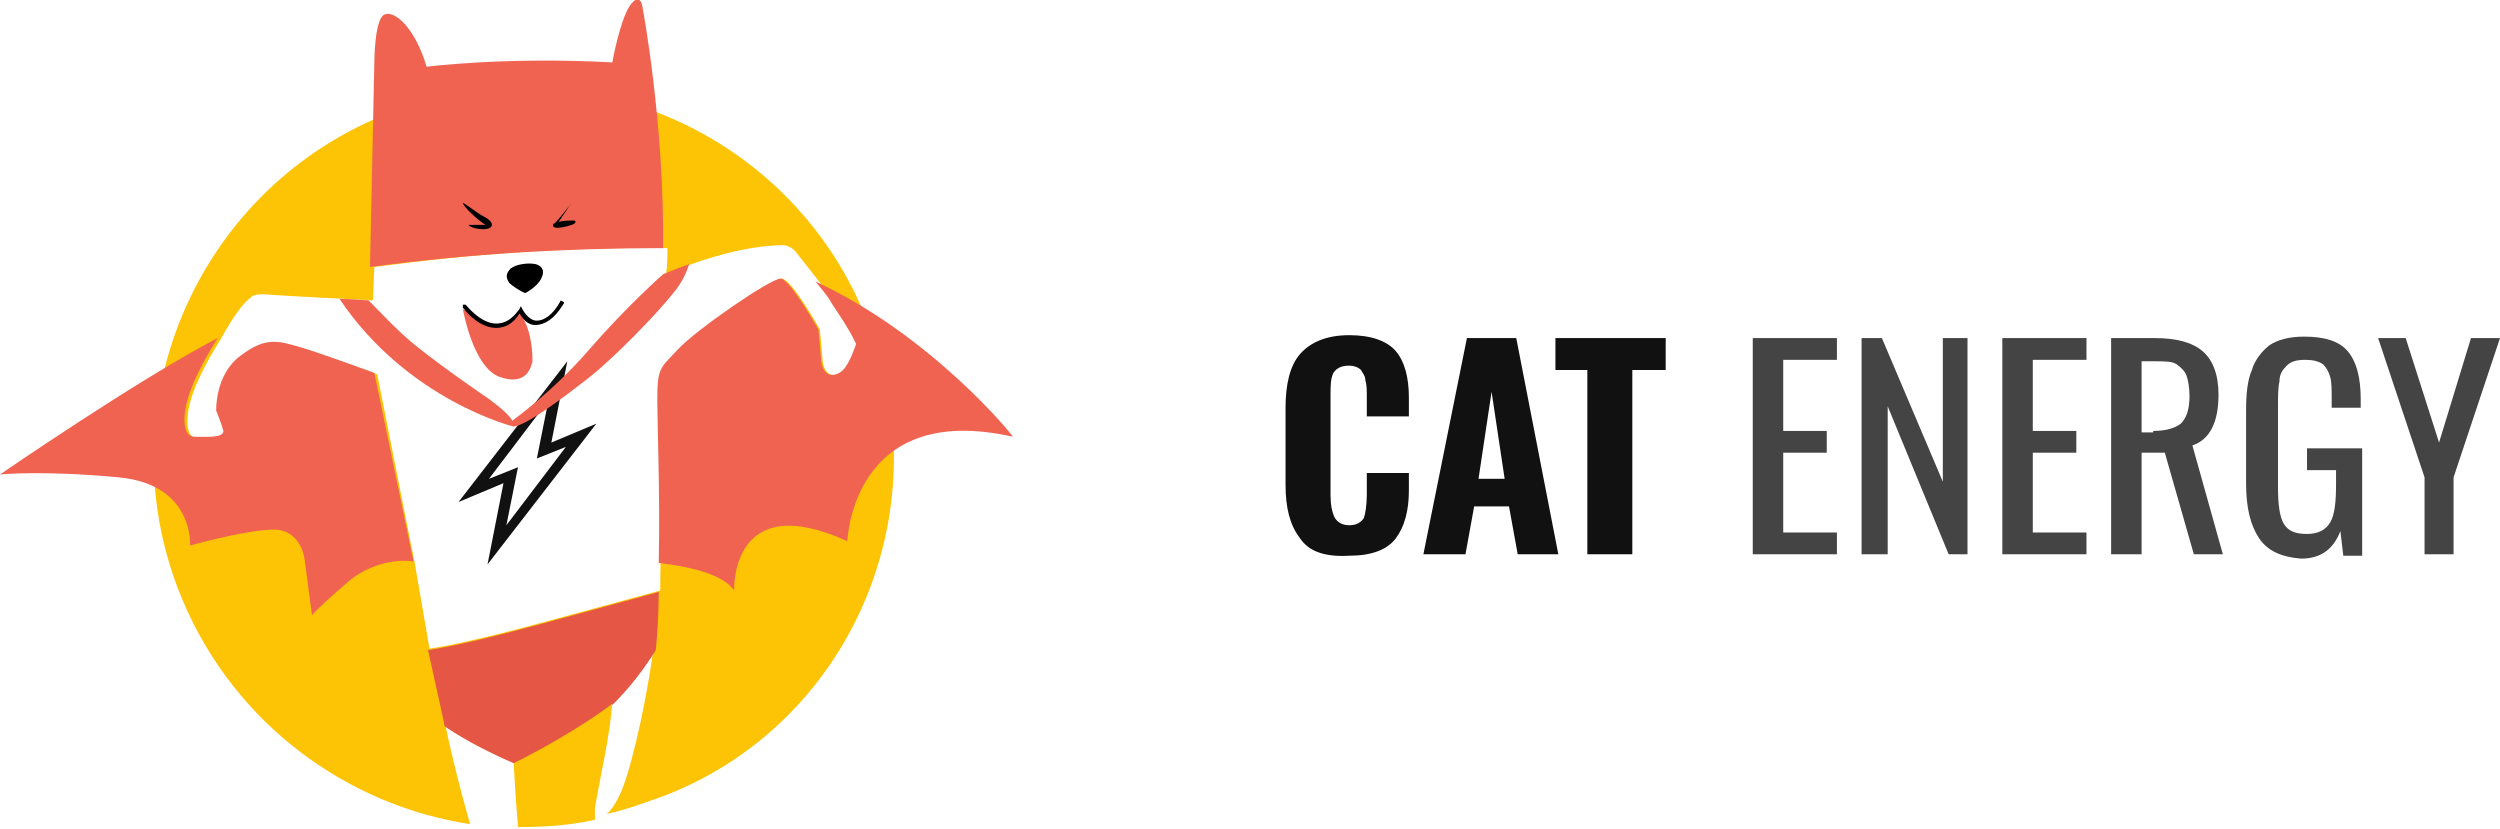
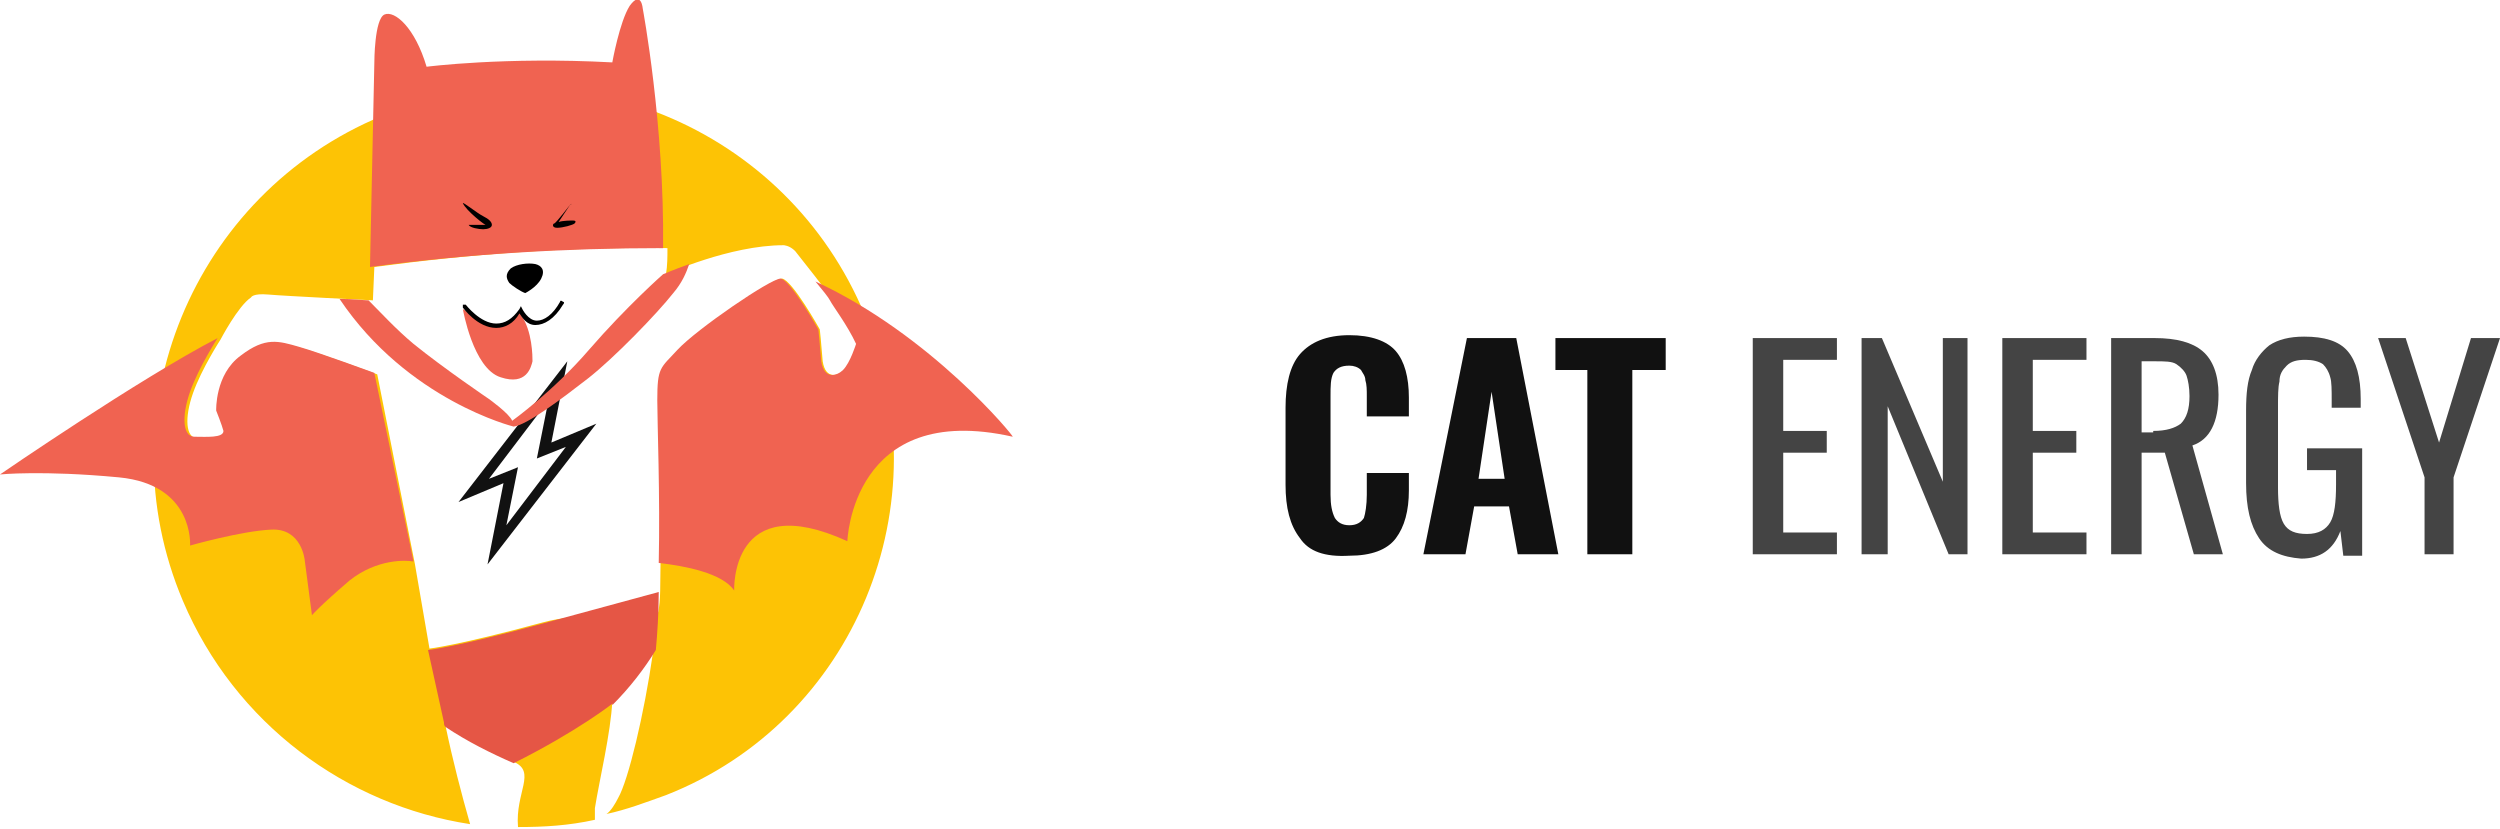
- <svg xmlns="http://www.w3.org/2000/svg" version="1.1" id="Layer_2" x="0px" y="0px" viewBox="0 0 172.3 57.1" style="enable-background:new 0 0 172.3 57.1;" xml:space="preserve">
-   <style type="text/css">
-     .st0 {
-       fill: #FDC305;
-     }
-     .st1 {
-       fill: #F06351;
-     }
-     .st2 {
-       fill: #E55645;
-     }
-     .st3 {
-       fill: #111111;
-     }
-     .st4 {
-       fill: #444444;
-     }
-   </style>
-   <path class="st0" d="M59.6,21.7C54.2,8.7,39.3,2.6,26.3,8S7.1,28.4,12.6,41.4c3.6,8.5,11.3,14.1,19.8,15.4c-0.6-2.1-1.2-4.4-1.7-6.8   c1.5,1,3.1,1.8,4.7,2.5c0,0,0,0,0,0c0,0,0.1,2.1,0.3,4.5c1.8,0,3.5-0.1,5.3-0.5c0-0.2,0-0.4,0-0.8c0.3-1.9,1.1-5.2,1.2-7.4   c1.1-1.1,2.1-2.3,2.9-3.7c0,0,0,0,0,0c0,0.1,0,0.3-0.1,0.4c-0.6,4.2-1.7,8.8-2.4,10c-0.2,0.4-0.5,0.9-0.8,1.1   c1.4-0.3,2.7-0.8,4.1-1.3C58.9,49.7,65.1,34.7,59.6,21.7z M58.2,25.5c-0.4,0.4-1.3,0.7-1.5-0.6c-0.1-1.3-0.2-2.2-0.2-2.2   s-1.9-3.4-2.6-3.5c-0.7,0-5.8,3.5-7.1,4.9c-1.2,1.3-1.4,1.2-1.4,3.5c0,1.7,0.2,8.1,0.1,13.1v0v0c0,0-2.2,0.6-8.1,2.2   c-5.9,1.6-7.8,1.8-7.8,1.8l-1-5.8c0,0,0,0,0,0c0,0,0,0,0,0c0,0,0,0,0,0c0,0,0,0,0,0c0,0,0,0,0,0c0,0,0,0,0,0l-2.6-13.1   c0,0-3.8-1.4-5.2-1.8c-1.4-0.4-2.3-0.7-4,0.6c-1.8,1.3-1.7,3.8-1.7,3.8s0.4,1,0.5,1.4c0,0.5-1.2,0.4-2,0.4s-0.9-1.4-0.3-3.1   c0.6-1.7,1.9-3.7,1.9-3.7s1.2-2.3,2.1-2.9c0,0,0.1-0.3,1.2-0.2c1.1,0.1,7.2,0.4,7.2,0.4l0.1-2.3c6.7-0.9,13.4-1.4,20.2-1.3   c0,0.6,0,1.2-0.1,1.8c0,0,4.4-2,8.1-2c0,0,0.4,0,0.8,0.4c0.3,0.4,2.4,3,2.6,3.4c0.2,0.4,1.2,1.7,1.8,3C59,23.7,58.6,25.1,58.2,25.5z   " />
-   <path class="st1" d="M56.2,19.4c0.5,0.6,0.9,1.1,1,1.3c0.2,0.4,1.2,1.7,1.8,3c0,0-0.4,1.3-0.9,1.8c-0.4,0.4-1.3,0.7-1.5-0.6   c-0.1-1.3-0.2-2.2-0.2-2.2s-1.9-3.4-2.6-3.5c-0.7,0-5.8,3.5-7.1,4.9c-1.2,1.3-1.4,1.2-1.4,3.5c0,1.5,0.2,6.6,0.1,11.2   c1.8,0.2,4.4,0.7,5.2,1.9c0,0-0.3-7.1,7.8-3.4c0,0,0.3-9.7,11.4-7.2C69.9,30.1,64.2,23.1,56.2,19.4z" />
-   <path class="st1" d="M45.7,17.1c0.1-8.5-1.4-16.5-1.4-16.5s-0.1-1.3-0.9-0.2c-0.7,1.1-1.2,3.9-1.2,3.9c-7.4-0.4-12.8,0.3-12.8,0.3   c-0.8-2.7-2.2-3.9-2.9-3.6c-0.7,0.3-0.7,3.3-0.7,3.3l-0.3,14.1C32.2,17.5,39,17.1,45.7,17.1z" />
-   <path class="st2" d="M45.2,44.8c0.1-1.1,0.2-2.5,0.2-4c0,0-2.2,0.6-8.1,2.2c-5.9,1.6-7.8,1.8-7.8,1.8l1.1,5c0,0.1,0,0.2,0.1,0.3   c1.5,1,3.1,1.8,4.7,2.5c4.4-2.2,6.8-4.1,6.8-4.1c0,0,0,0,0,0.1C43.4,47.4,44.4,46.1,45.2,44.8z" />
-   <path d="M31.9,14c0-0.1,1,0.7,1.4,0.9s0.6,0.4,0.6,0.6s-0.3,0.3-0.6,0.3s-0.9-0.1-1-0.3c0,0,0.6,0,0.9,0h0.3   C33.5,15.6,32.1,14.5,31.9,14z" />
-   <path d="M39.3,14.1c0,0-1,1.3-1.1,1.3s-0.2,0.3,0.2,0.3s1.1-0.2,1.2-0.3s0.1-0.2-0.1-0.2c-0.2,0-0.7,0-1,0.1L39.3,14.1   C39.4,14.1,39.4,14,39.3,14.1z" />
-   <path d="M36.2,20.2c0,0,0.8-0.4,1.1-1s0-0.9-0.4-1c-0.5-0.1-1.3,0-1.7,0.3c-0.4,0.4-0.3,0.7-0.1,1C35.3,19.7,35.9,20.1,36.2,20.2z" />
-   <path class="st1" d="M35.8,21.4c0,0-0.2,0.4-0.5,0.6c-0.2,0.2-0.6,0.4-1,0.4c-0.6,0-1.1-0.2-1.5-0.4c-0.2-0.1-0.4-0.3-0.5-0.4   c-0.2-0.2-0.4-0.3-0.4-0.3s0.7,4.1,2.6,4.7c1.8,0.6,2.1-0.7,2.2-1.1c0-0.3,0-2.1-0.8-3.2C35.9,21.4,35.9,21.6,35.8,21.4z" />
-   <g>
-     <path d="M34.2,22.6C34.1,22.6,34.1,22.6,34.2,22.6c-1.3,0-2.3-1.4-2.3-1.4c0-0.1,0-0.2,0-0.2c0.1,0,0.2,0,0.2,0c0,0,1,1.3,2.1,1.3     c0,0,0,0,0,0c0.6,0,1.1-0.3,1.6-1l0.1-0.2l0.1,0.2c0,0,0.4,0.8,1,0.8c0.5,0,1.1-0.4,1.6-1.3c0-0.1,0.1-0.1,0.2,0     c0.1,0,0.1,0.1,0,0.2c-0.6,1-1.3,1.4-1.9,1.4c-0.6,0-0.9-0.5-1.1-0.8C35.4,22.3,34.8,22.6,34.2,22.6z" />
-   </g>
-   <path class="st3" d="M41.1,29.2l-3.1,1.3l1.1-5.6l-7.5,9.7l3.1-1.3l-1.1,5.6L41.1,29.2z M33.7,33l4.1-5.4l-0.8,4l2-0.8l-4.1,5.4   l0.8-4L33.7,33z" />
-   <path class="st1" d="M45.7,18.9c0,0-2.5,2.2-5.1,5.2c-2.5,2.9-5.3,4.9-5.3,4.9c-0.2-0.5-1.6-1.5-1.6-1.5s-3.1-2.1-5.2-3.8   c-1.2-1-2.3-2.2-3.1-3c-0.3,0-1.1-0.1-2-0.1c4.7,7,12,8.8,12,8.8c0.9-0.1,3.3-1.9,5.1-3.3s4.8-4.5,5.9-5.9c0.6-0.7,0.9-1.4,1.1-2   C46.4,18.6,45.7,18.9,45.7,18.9z" />
-   <path class="st1" d="M25.8,25.7c0,0-3.8-1.4-5.2-1.8c-1.4-0.4-2.3-0.7-4,0.6c-1.8,1.3-1.7,3.8-1.7,3.8s0.4,1,0.5,1.4   c0,0.5-1.2,0.4-2,0.4s-0.9-1.4-0.3-3.1c0.6-1.7,1.9-3.7,1.9-3.7c-5.4,2.8-15,9.4-15,9.4s2.9-0.3,8.2,0.2c5.2,0.5,4.9,4.7,4.9,4.7   s3.5-1,5.6-1.1c2.1-0.1,2.3,2.1,2.3,2.1l0.5,3.8c0,0,0.5-0.6,2.6-2.4c1.9-1.5,3.9-1.4,4.4-1.3c0,0,0,0,0,0L25.8,25.7z" />
-   <g>
-     <path class="st3" d="M89.6,37.1c-0.7-0.9-1-2.1-1-3.7v-5.3c0-1.6,0.3-2.9,1-3.7c0.7-0.8,1.8-1.3,3.4-1.3c1.5,0,2.6,0.4,3.2,1.1     c0.6,0.7,0.9,1.8,0.9,3.2v1.3h-2.9v-1.4c0-0.4,0-0.8-0.1-1.1c0-0.3-0.2-0.5-0.3-0.7c-0.2-0.2-0.5-0.3-0.8-0.3     c-0.6,0-0.9,0.2-1.1,0.5c-0.2,0.4-0.2,0.9-0.2,1.6v6.8c0,0.7,0.1,1.2,0.3,1.6c0.2,0.3,0.5,0.5,1,0.5c0.5,0,0.8-0.2,1-0.5     c0.1-0.3,0.2-0.9,0.2-1.6v-1.5h2.9v1.2c0,1.4-0.3,2.5-0.9,3.3c-0.6,0.8-1.7,1.2-3.2,1.2C91.3,38.4,90.2,38,89.6,37.1z" />
-     <path class="st3" d="M101.1,23.3h3.4l2.9,14.9h-2.8l-0.6-3.3h-2.4l-0.6,3.3h-2.9L101.1,23.3z M103.7,33l-0.9-6l-0.9,6H103.7z" />
-     <path class="st3" d="M109.5,25.5h-2.3v-2.2h7.6v2.2h-2.3v12.7h-3.1V25.5z" />
-     <path class="st4" d="M120.8,23.3h5.8v1.5h-3.7v4.9h3v1.5h-3v5.5h3.7v1.5h-5.8V23.3z" />
-     <path class="st4" d="M128.3,23.3h1.4l4.2,9.9v-9.9h1.7v14.9h-1.3L130.1,28v10.2h-1.8V23.3z" />
-     <path class="st4" d="M138,23.3h5.8v1.5h-3.7v4.9h3v1.5h-3v5.5h3.7v1.5H138V23.3z" />
-     <path class="st4" d="M145.5,23.3h3c1.5,0,2.6,0.3,3.3,0.9c0.7,0.6,1.1,1.6,1.1,3c0,1.9-0.6,3.1-1.8,3.5l2.1,7.5h-2l-2-7h-1.6v7     h-2.1V23.3z M148.4,29.7c0.9,0,1.5-0.2,1.9-0.5c0.4-0.4,0.6-1,0.6-1.9c0-0.6-0.1-1.1-0.2-1.4c-0.1-0.3-0.4-0.6-0.7-0.8     c-0.3-0.2-0.8-0.2-1.5-0.2h-0.9v4.9H148.4z" />
-     <path class="st4" d="M155.7,37.1c-0.6-0.9-0.9-2.1-0.9-3.8v-5c0-1.2,0.1-2.1,0.4-2.8c0.2-0.7,0.7-1.3,1.2-1.7     c0.6-0.4,1.4-0.6,2.4-0.6c1.4,0,2.4,0.3,3,1c0.6,0.7,0.9,1.8,0.9,3.3v0.6h-2v-0.5c0-0.7,0-1.3-0.1-1.6c-0.1-0.4-0.3-0.7-0.5-0.9     c-0.3-0.2-0.7-0.3-1.2-0.3c-0.6,0-1,0.1-1.3,0.4c-0.3,0.3-0.5,0.6-0.5,1.1c-0.1,0.4-0.1,1-0.1,1.8v5.5c0,1.1,0.1,2,0.4,2.5     c0.3,0.5,0.8,0.7,1.6,0.7c0.8,0,1.3-0.3,1.6-0.8c0.3-0.5,0.4-1.4,0.4-2.6v-1H159v-1.5h3.8v7.4h-1.3l-0.2-1.7     c-0.5,1.3-1.4,1.9-2.7,1.9C157.3,38.4,156.3,38,155.7,37.1z" />
-     <path class="st4" d="M167.1,32.9l-3.2-9.6h1.9l2.3,7.2l2.2-7.2h2l-3.2,9.6v5.3h-2V32.9z" />
+ <svg xmlns="http://www.w3.org/2000/svg" enable-background="new 0 0 172.3 57.1" viewBox="0 0 172.3 57.1">
+   <path d="m59.6 21.7c-5.4-13-20.3-19.1-33.3-13.7s-19.2 20.4-13.7 33.4c3.6 8.5 11.3 14.1 19.8 15.4-.6-2.1-1.2-4.4-1.7-6.8 1.5 1 3.1 1.8 4.7 2.5s.1 2.1.3 4.5c1.8 0 3.5-.1 5.3-.5 0-.2 0-.4 0-.8.3-1.9 1.1-5.2 1.2-7.4 1.1-1.1 2.1-2.3 2.9-3.7 0 .1 0 .3-.1.4-.6 4.2-1.7 8.8-2.4 10-.2.4-.5.9-.8 1.1 1.4-.3 2.7-.8 4.1-1.3 13-5.1 19.2-20.1 13.7-33.1zm-1.4 3.8c-.4.4-1.3.7-1.5-.6-.1-1.3-.2-2.2-.2-2.2s-1.9-3.4-2.6-3.5c-.7 0-5.8 3.5-7.1 4.9-1.2 1.3-1.4 1.2-1.4 3.5 0 1.7.2 8.1.1 13.1s-2.2.6-8.1 2.2-7.8 1.8-7.8 1.8l-1-5.8-2.6-13.1s-3.8-1.4-5.2-1.8-2.3-.7-4 .6c-1.8 1.3-1.7 3.8-1.7 3.8s.4 1 .5 1.4c0 .5-1.2.4-2 .4s-.9-1.4-.3-3.1 1.9-3.7 1.9-3.7 1.2-2.3 2.1-2.9c0 0 .1-.3 1.2-.2s7.2.4 7.2.4l.1-2.3c6.7-.9 13.4-1.4 20.2-1.3 0 .6 0 1.2-.1 1.8 0 0 4.4-2 8.1-2 0 0 .4 0 .8.4.3.4 2.4 3 2.6 3.4s1.2 1.7 1.8 3c-.2 0-.6 1.4-1 1.8z" fill="#fdc305" />
+   <path d="m56.2 19.4c.5.6.9 1.1 1 1.3.2.4 1.2 1.7 1.8 3 0 0-.4 1.3-.9 1.8-.4.4-1.3.7-1.5-.6-.1-1.3-.2-2.2-.2-2.2s-1.9-3.4-2.6-3.5c-.7 0-5.8 3.5-7.1 4.9-1.2 1.3-1.4 1.2-1.4 3.5 0 1.5.2 6.6.1 11.2 1.8.2 4.4.7 5.2 1.9 0 0-.3-7.1 7.8-3.4 0 0 .3-9.7 11.4-7.2.1 0-5.6-7-13.6-10.7z" fill="#f06351" />
+   <path d="m45.7 17.1c.1-8.5-1.4-16.5-1.4-16.5s-.1-1.3-.9-.2c-.7 1.1-1.2 3.9-1.2 3.9-7.4-.4-12.8.3-12.8.3-.8-2.7-2.2-3.9-2.9-3.6s-.7 3.3-.7 3.3l-.3 14.1c6.7-.9 13.5-1.3 20.2-1.3z" fill="#f06351" />
+   <path d="m45.2 44.8c.1-1.1.2-2.5.2-4 0 0-2.2.6-8.1 2.2s-7.8 1.8-7.8 1.8l1.1 5c0 .1 0 .2.1.3 1.5 1 3.1 1.8 4.7 2.5 4.4-2.2 6.8-4.1 6.8-4.1v.1c1.2-1.2 2.2-2.5 3-3.8z" fill="#e55645" />
+   <path d="m31.9 14c0-.1 1 .7 1.4.9s.6.4.6.6-.3.3-.6.3-.9-.1-1-.3h.9.3c0 .1-1.4-1-1.6-1.5z" />
+   <path d="m39.3 14.1s-1 1.3-1.1 1.3-.2.3.2.3 1.1-.2 1.2-.3.1-.2-.1-.2-.7 0-1 .1l.8-1.2c.1 0 .1-.1 0 0z" />
+   <path d="m36.2 20.2s.8-.4 1.1-1 0-.9-.4-1c-.5-.1-1.3 0-1.7.3-.4.4-.3.7-.1 1 .2.2.8.6 1.1.7z" />
+   <path d="m35.8 21.4s-.2.4-.5.6c-.2.2-.6.4-1 .4-.6 0-1.1-.2-1.5-.4-.2-.1-.4-.3-.5-.4-.2-.2-.4-.3-.4-.3s.7 4.1 2.6 4.7c1.8.6 2.1-.7 2.2-1.1 0-.3 0-2.1-.8-3.2 0-.3 0-.1-.1-.3z" fill="#f06351" />
+   <path d="m34.2 22.6c-.1 0-.1 0 0 0-1.3 0-2.3-1.4-2.3-1.4 0-.1 0-.2 0-.2h.2s1 1.3 2.1 1.3c.6 0 1.1-.3 1.6-1l.1-.2.1.2s.4.8 1 .8c.5 0 1.1-.4 1.6-1.3 0-.1.1-.1.2 0 .1 0 .1.1 0 .2-.6 1-1.3 1.4-1.9 1.4s-.9-.5-1.1-.8c-.4.7-1 1-1.6 1z" />
+   <path d="m41.1 29.2-3.1 1.3 1.1-5.6-7.5 9.7 3.1-1.3-1.1 5.6zm-7.4 3.8 4.1-5.4-.8 4 2-.8-4.1 5.4.8-4z" fill="#111" />
+   <path d="m45.7 18.9s-2.5 2.2-5.1 5.2c-2.5 2.9-5.3 4.9-5.3 4.9-.2-.5-1.6-1.5-1.6-1.5s-3.1-2.1-5.2-3.8c-1.2-1-2.3-2.2-3.1-3-.3 0-1.1-.1-2-.1 4.7 7 12 8.8 12 8.8.9-.1 3.3-1.9 5.1-3.3s4.8-4.5 5.9-5.9c.6-.7.9-1.4 1.1-2-1.1.4-1.8.7-1.8.7z" fill="#f06351" />
+   <path d="m25.8 25.7s-3.8-1.4-5.2-1.8-2.3-.7-4 .6c-1.8 1.3-1.7 3.8-1.7 3.8s.4 1 .5 1.4c0 .5-1.2.4-2 .4s-.9-1.4-.3-3.1 1.9-3.7 1.9-3.7c-5.4 2.8-15 9.4-15 9.4s2.9-.3 8.2.2c5.2.5 4.9 4.7 4.9 4.7s3.5-1 5.6-1.1 2.3 2.1 2.3 2.1l.5 3.8s.5-.6 2.6-2.4c1.9-1.5 3.9-1.4 4.4-1.3z" fill="#f06351" />
+   <path d="m89.6 37.1c-.7-.9-1-2.1-1-3.7v-5.3c0-1.6.3-2.9 1-3.7s1.8-1.3 3.4-1.3c1.5 0 2.6.4 3.2 1.1s.9 1.8.9 3.2v1.3h-2.9v-1.4c0-.4 0-.8-.1-1.1 0-.3-.2-.5-.3-.7-.2-.2-.5-.3-.8-.3-.6 0-.9.2-1.1.5-.2.4-.2.9-.2 1.6v6.8c0 .7.1 1.2.3 1.6.2.3.5.5 1 .5s.8-.2 1-.5c.1-.3.2-.9.2-1.6v-1.5h2.9v1.2c0 1.4-.3 2.5-.9 3.3s-1.7 1.2-3.2 1.2c-1.7.1-2.8-.3-3.4-1.2z" fill="#111" />
+   <path d="m101.1 23.3h3.4l2.9 14.9h-2.8l-.6-3.3h-2.4l-.6 3.3h-2.9zm2.6 9.7-.9-6-.9 6z" fill="#111" />
+   <path d="m109.5 25.5h-2.3v-2.2h7.6v2.2h-2.3v12.7h-3.1v-12.7z" fill="#111" />
+   <g fill="#444">
+     <path d="m120.8 23.3h5.8v1.5h-3.7v4.9h3v1.5h-3v5.5h3.7v1.5h-5.8z" />
+     <path d="m128.3 23.3h1.4l4.2 9.9v-9.9h1.7v14.9h-1.3l-4.2-10.2v10.2h-1.8z" />
+     <path d="m138 23.3h5.8v1.5h-3.7v4.9h3v1.5h-3v5.5h3.7v1.5h-5.8z" />
+     <path d="m145.5 23.3h3c1.5 0 2.6.3 3.3.9s1.1 1.6 1.1 3c0 1.9-.6 3.1-1.8 3.5l2.1 7.5h-2l-2-7h-1.6v7h-2.1zm2.9 6.4c.9 0 1.5-.2 1.9-.5.4-.4.6-1 .6-1.9 0-.6-.1-1.1-.2-1.4s-.4-.6-.7-.8-.8-.2-1.5-.2h-.9v4.9h.8z" />
+     <path d="m155.7 37.1c-.6-.9-.9-2.1-.9-3.8v-5c0-1.2.1-2.1.4-2.8.2-.7.7-1.3 1.2-1.7.6-.4 1.4-.6 2.4-.6 1.4 0 2.4.3 3 1s.9 1.8.9 3.3v.6h-2v-.5c0-.7 0-1.3-.1-1.6-.1-.4-.3-.7-.5-.9-.3-.2-.7-.3-1.2-.3-.6 0-1 .1-1.3.4s-.5.6-.5 1.1c-.1.4-.1 1-.1 1.8v5.5c0 1.1.1 2 .4 2.5s.8.7 1.6.7 1.3-.3 1.6-.8.4-1.4.4-2.6v-1h-2v-1.5h3.8v7.4h-1.3l-.2-1.7c-.5 1.3-1.4 1.9-2.7 1.9-1.3-.1-2.3-.5-2.9-1.4z" />
+     <path d="m167.1 32.9-3.2-9.6h1.9l2.3 7.2 2.2-7.2h2l-3.2 9.6v5.3h-2z" />
  </g>
</svg>
